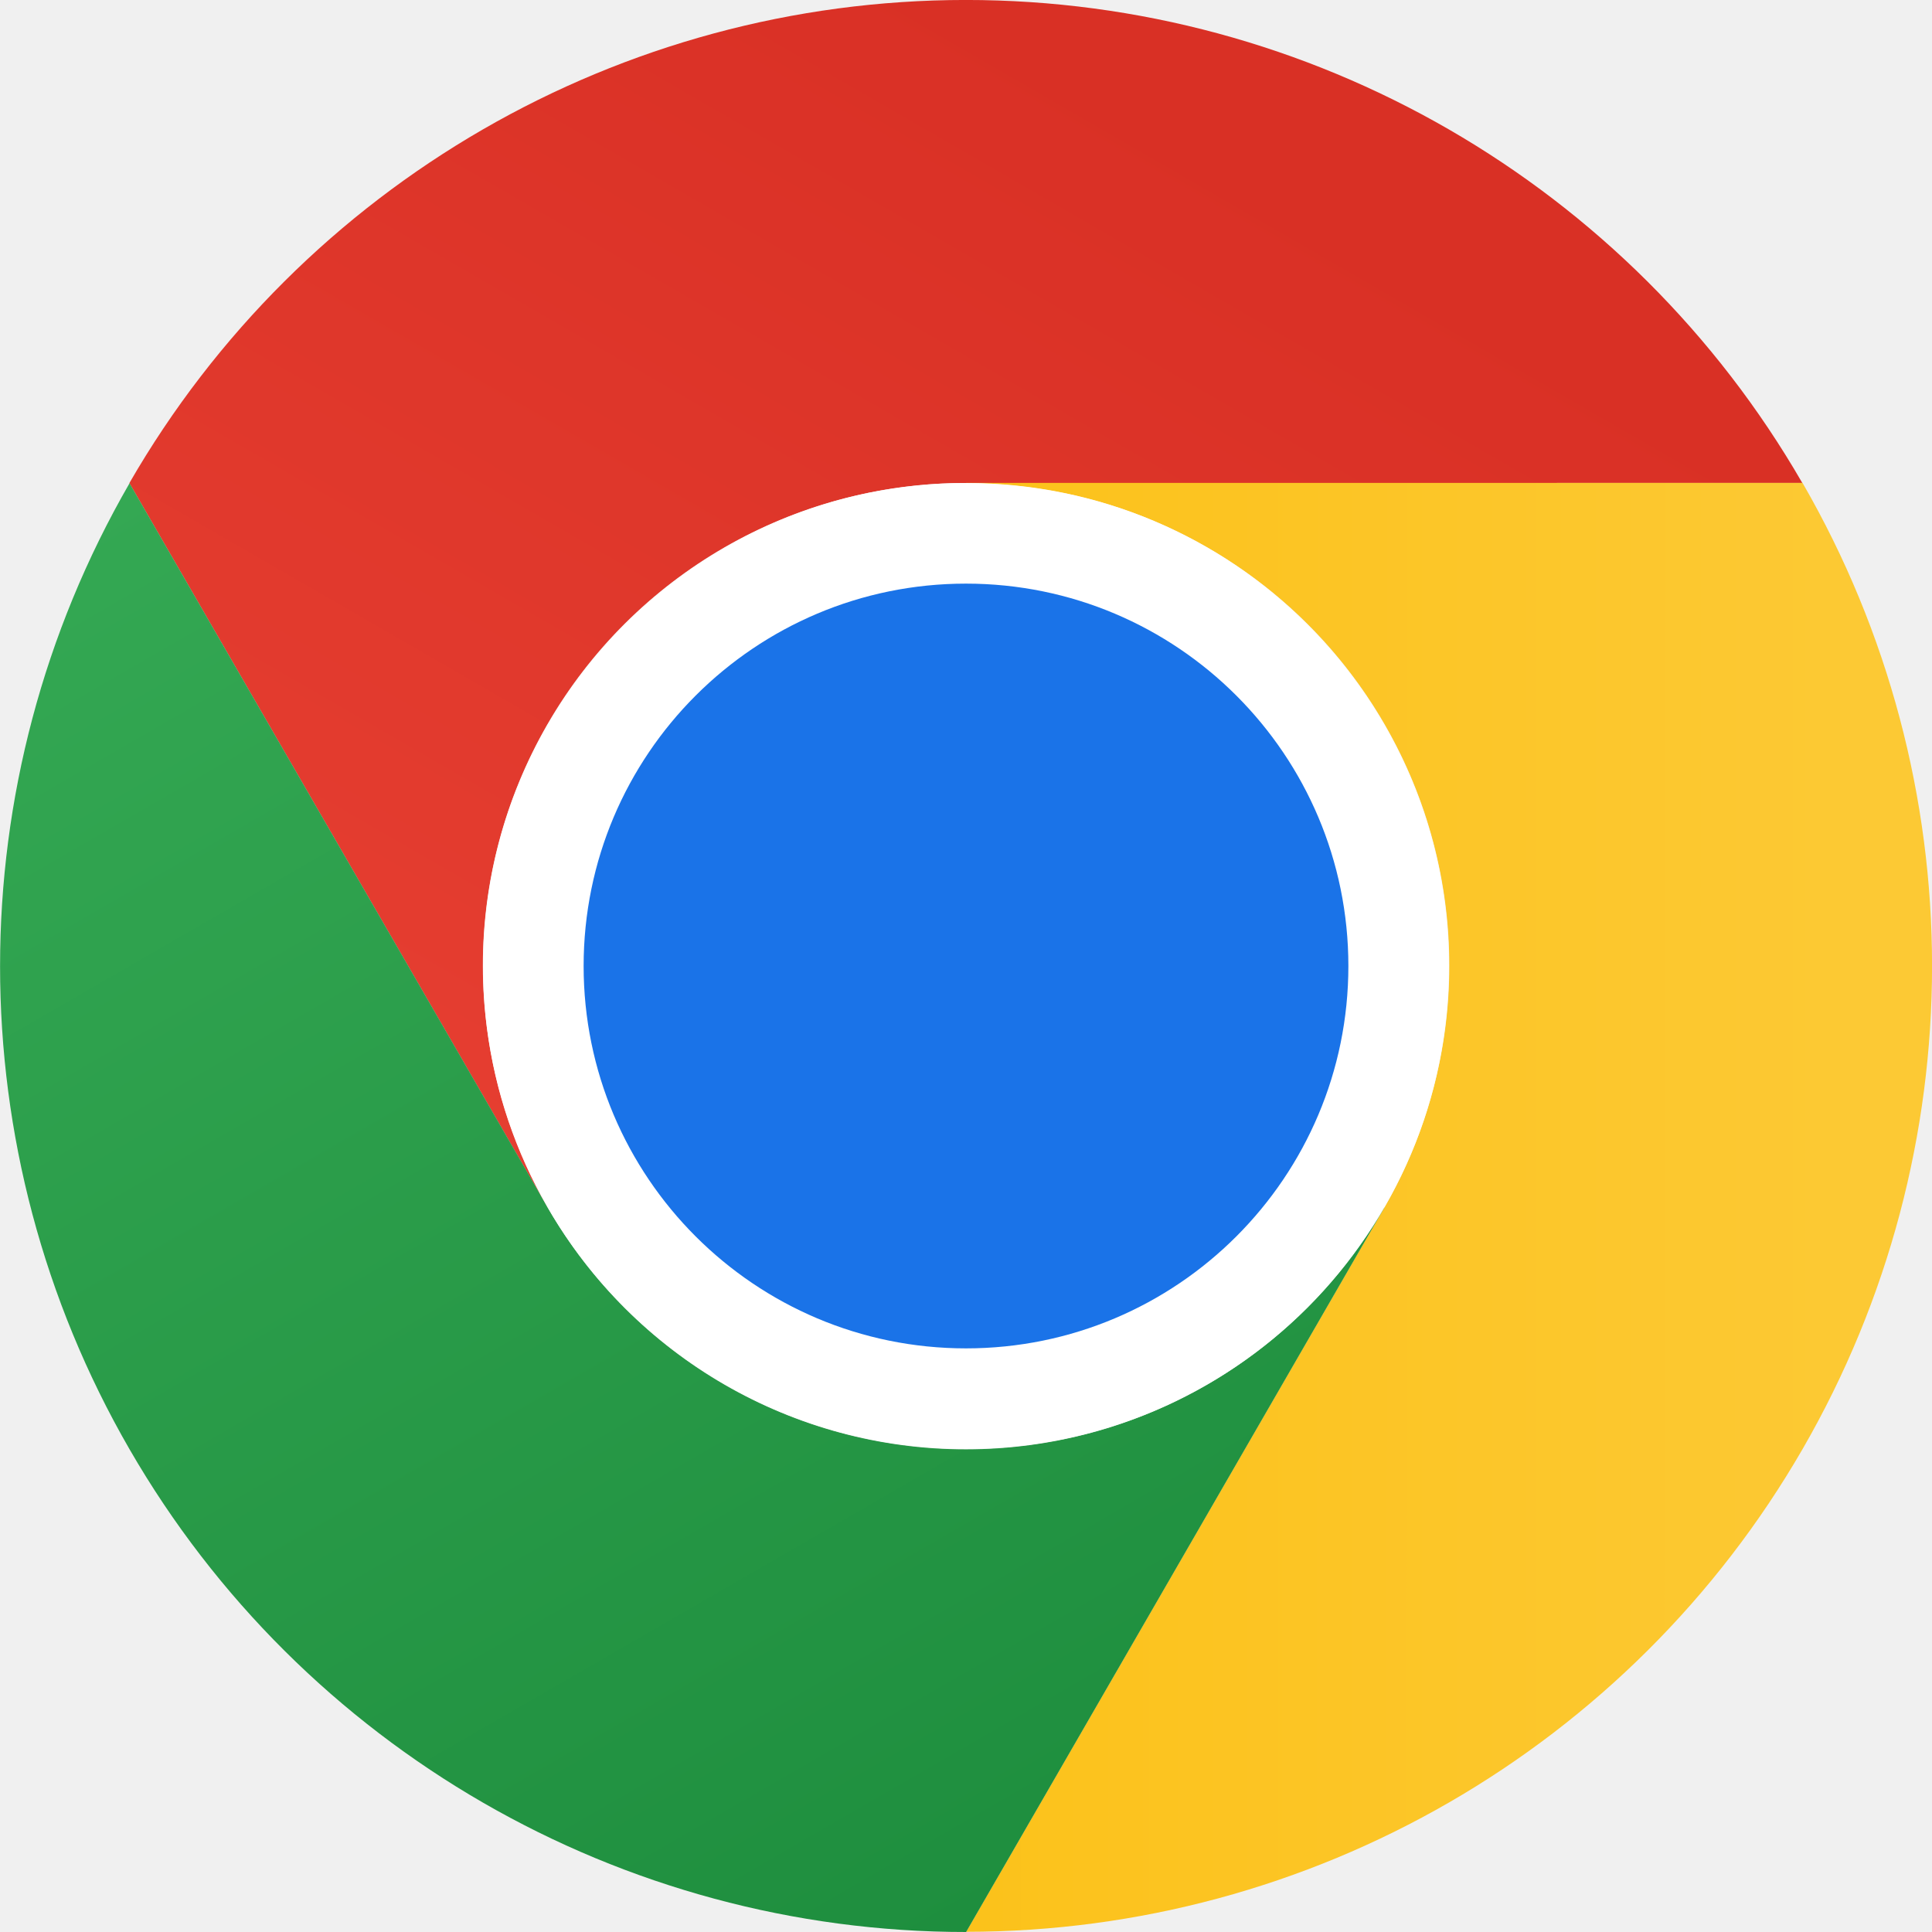
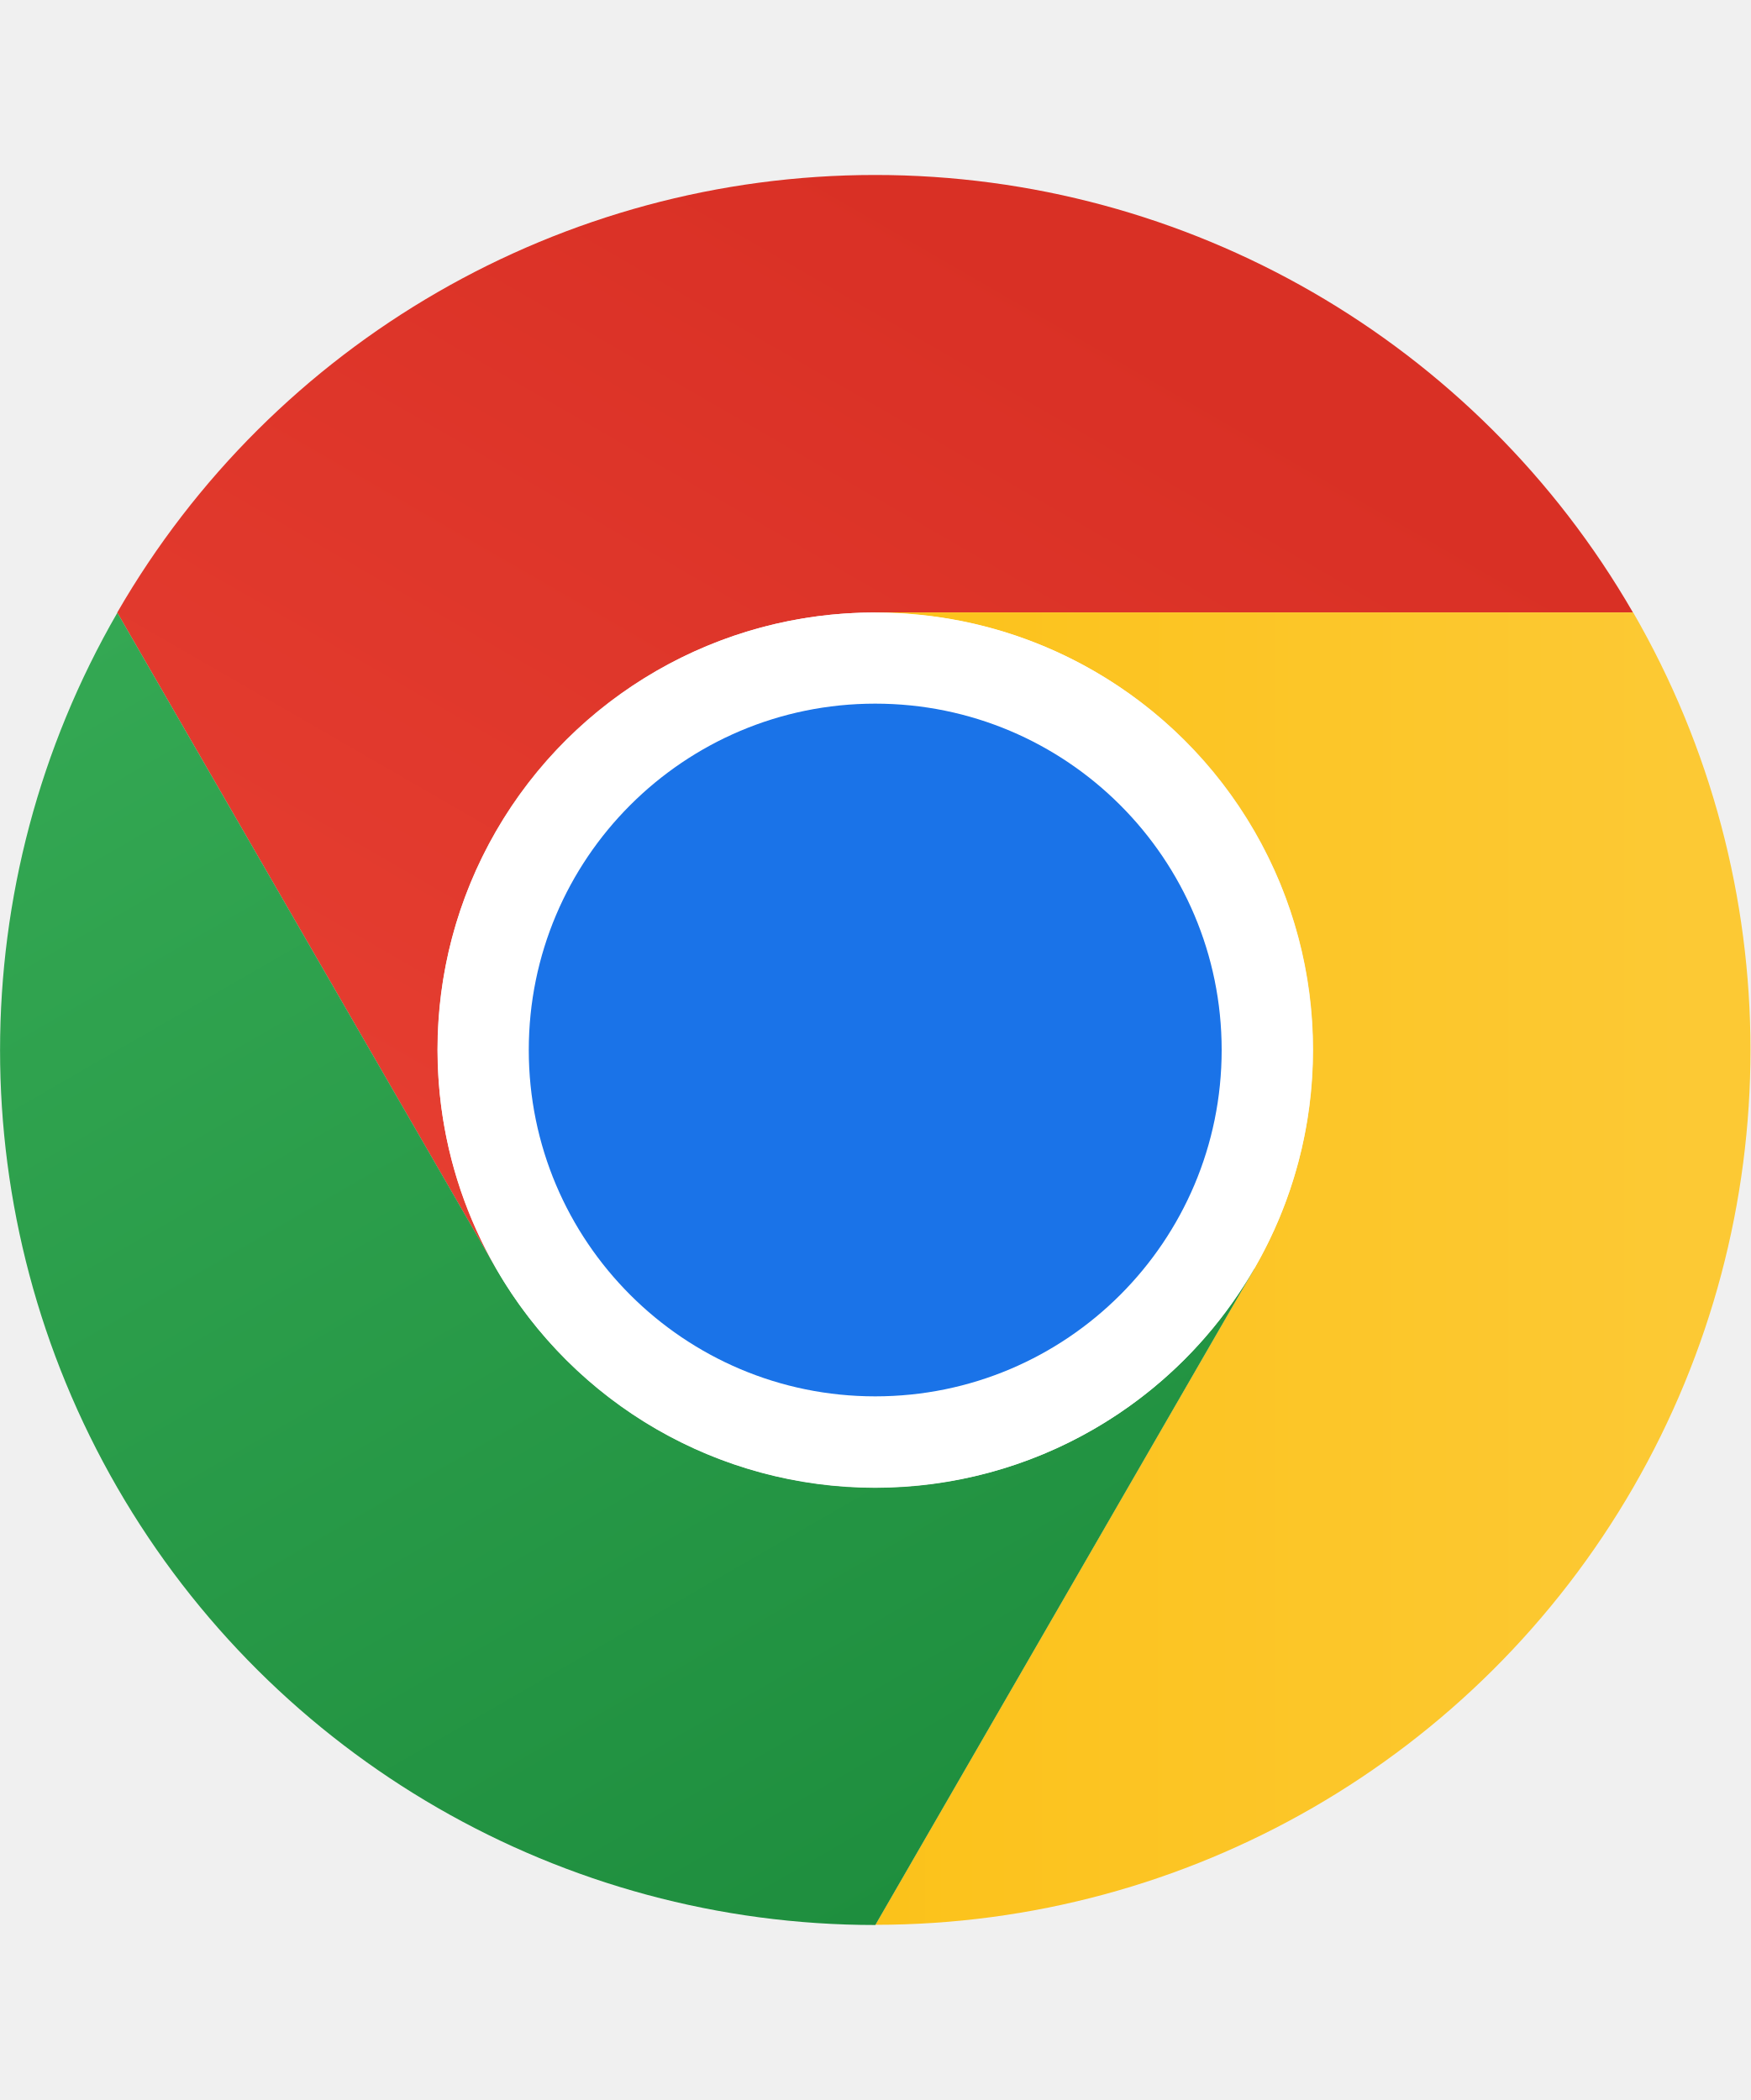
- <svg xmlns="http://www.w3.org/2000/svg" xmlns:xlink="http://www.w3.org/1999/xlink" viewBox="0 0 48 48" width="20" height="20">
+ <svg xmlns="http://www.w3.org/2000/svg" xmlns:xlink="http://www.w3.org/1999/xlink" viewBox="0 0 48 48" width="20" height="24">
  <defs>
    <linearGradient id="a" x1="3.217" y1="15" x2="44.781" y2="15" gradientUnits="userSpaceOnUse">
      <stop offset="0" stop-color="#d93025" />
      <stop offset="1" stop-color="#ea4335" />
    </linearGradient>
    <linearGradient id="b" x1="20.722" y1="47.679" x2="41.504" y2="11.684" gradientUnits="userSpaceOnUse">
      <stop offset="0" stop-color="#fcc934" />
      <stop offset="1" stop-color="#fbbc04" />
    </linearGradient>
    <linearGradient id="c" x1="26.598" y1="46.502" x2="5.816" y2="10.506" gradientUnits="userSpaceOnUse">
      <stop offset="0" stop-color="#1e8e3e" />
      <stop offset="1" stop-color="#34a853" />
    </linearGradient>
    <path id="p" d="M13.609 30.003 3.218 12.006A23.994 23.994 0 0 0 24.003 48l10.391-17.997-.007-.007a11.985 11.985 0 0 1-20.778.007Z" />
  </defs>
  <use xlink:href="#p" fill="url(#a)" transform="rotate(120 24 24)" />
  <use xlink:href="#p" fill="url(#b)" transform="rotate(-120 24 24)" />
  <use xlink:href="#p" fill="url(#c)" />
  <circle cx="24" cy="24" r="12" style="fill:#fff" />
  <circle cx="24" cy="24" r="9.5" style="fill:#1a73e8" />
</svg>
